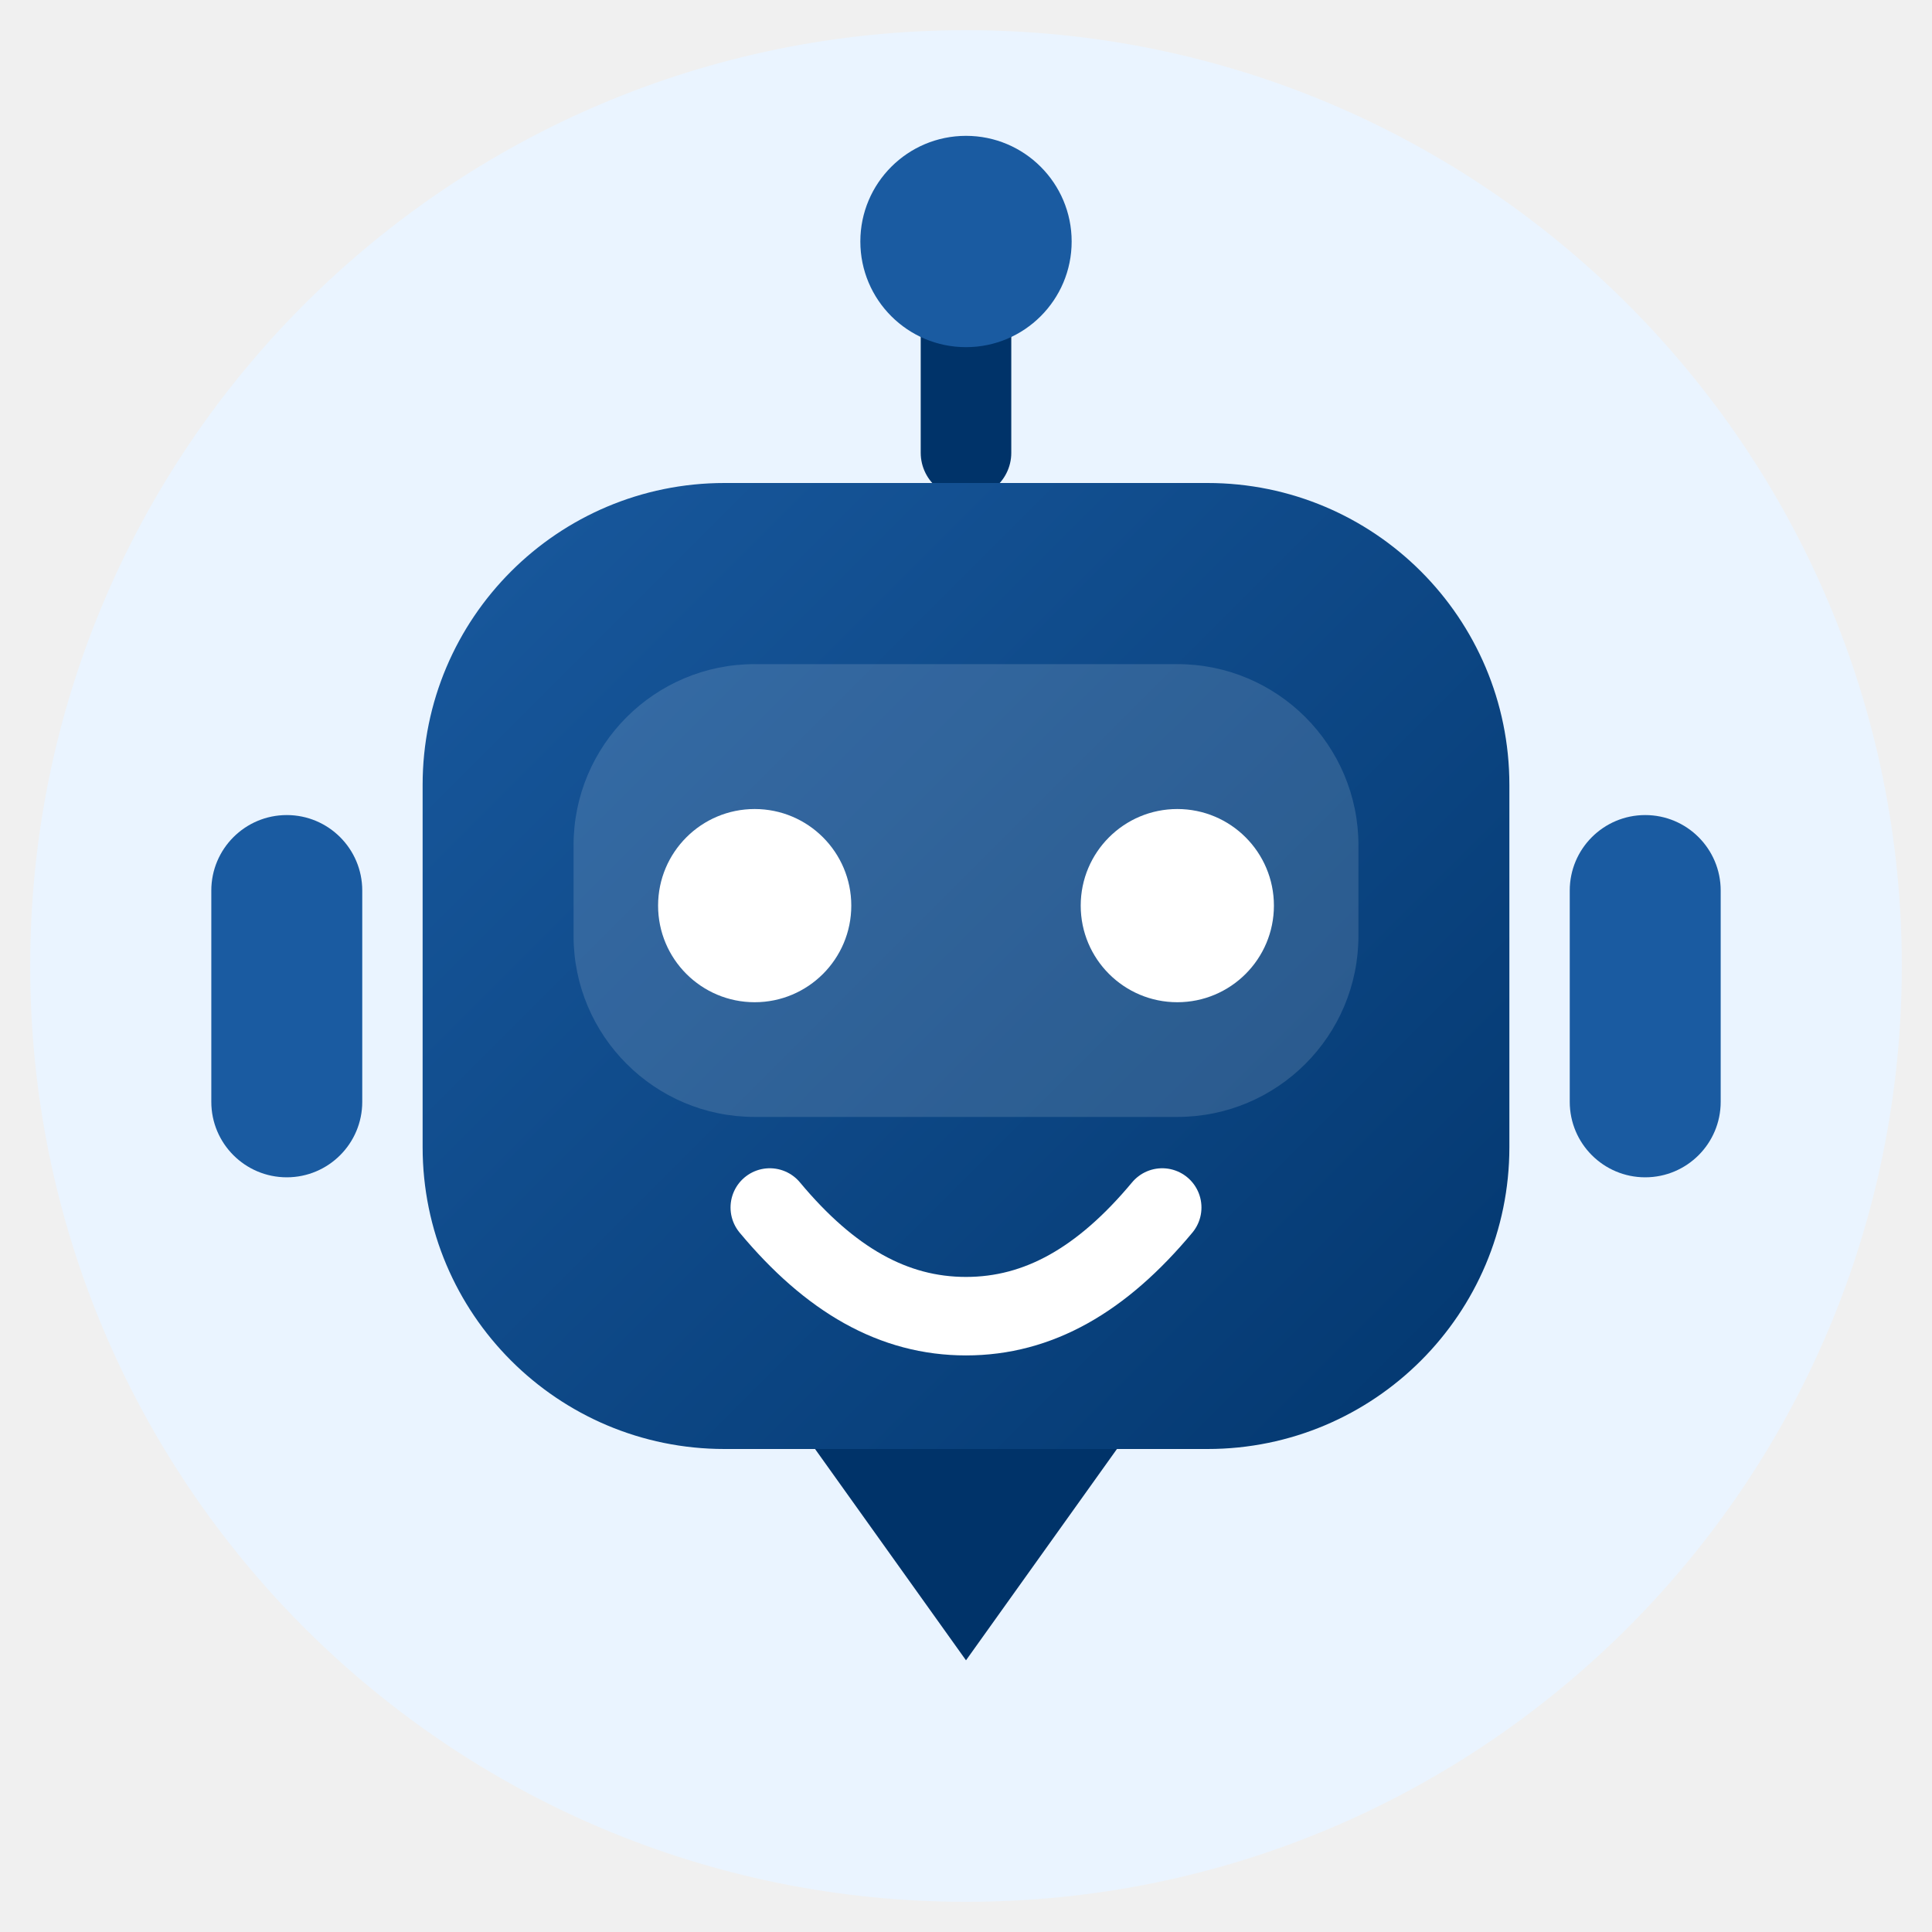
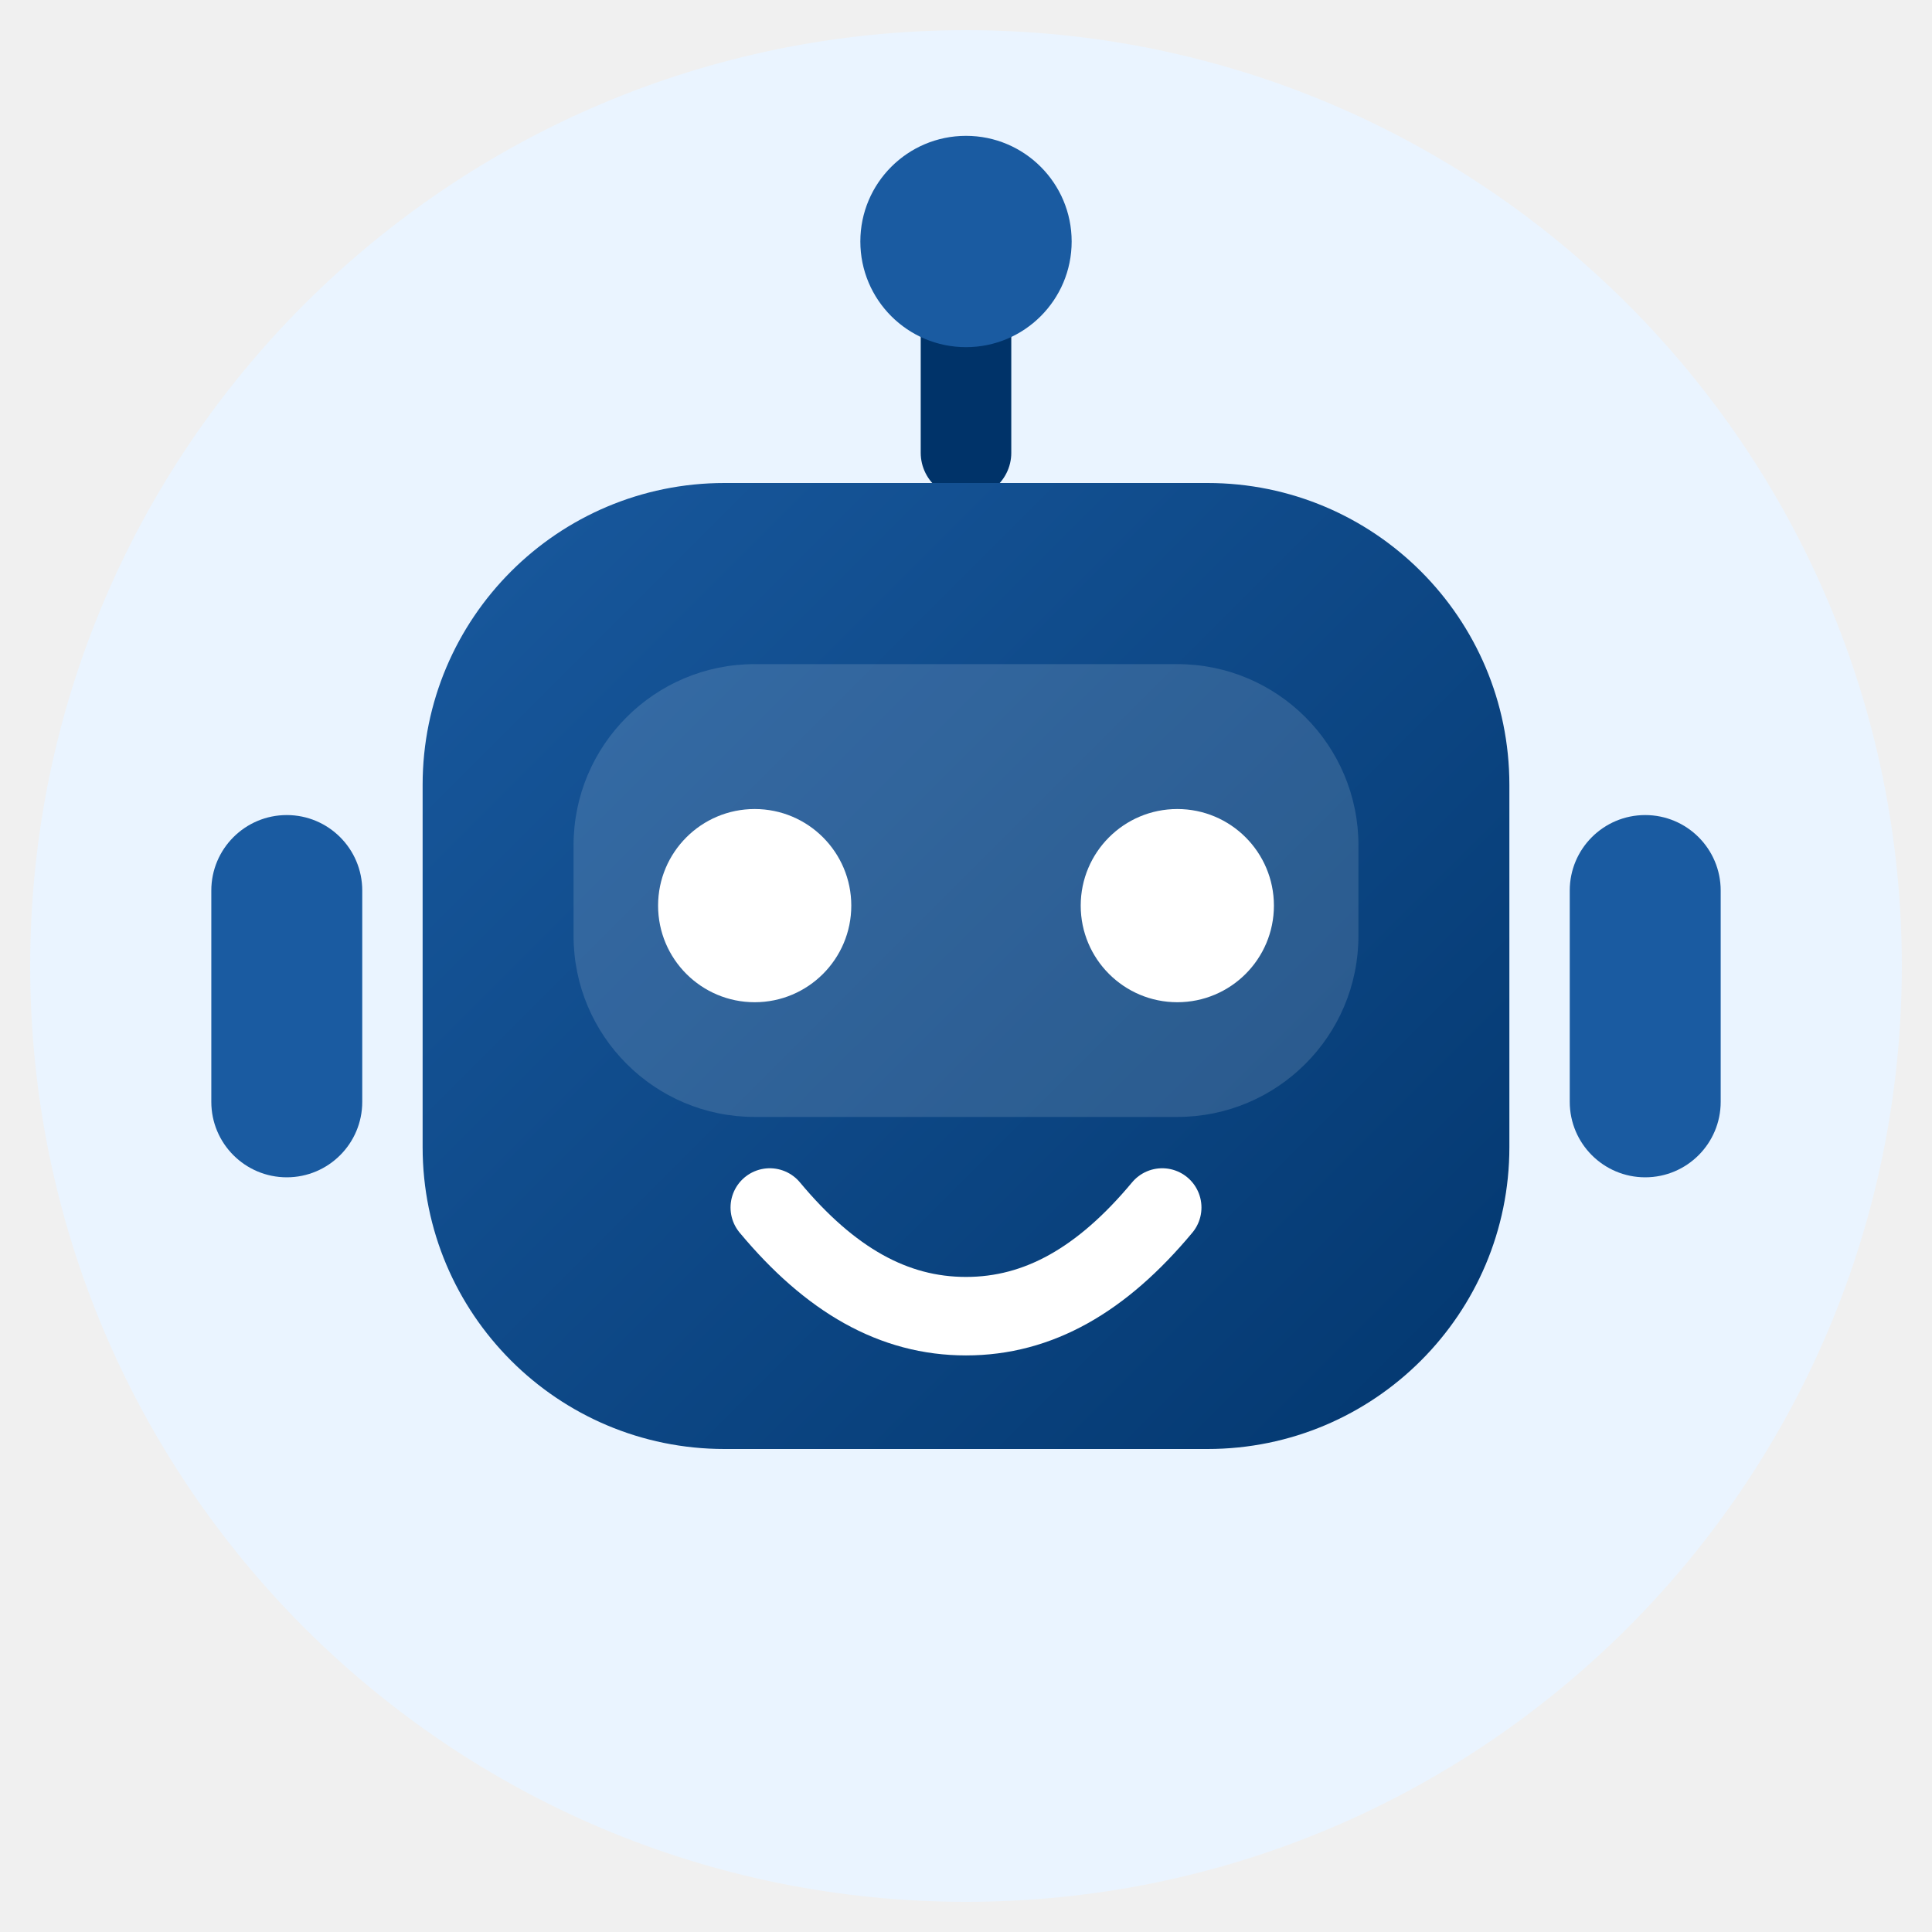
<svg xmlns="http://www.w3.org/2000/svg" viewBox="0 0 64 64" fill="none">
  <defs>
    <linearGradient id="g" x1="12" y1="14" x2="52" y2="54" gradientUnits="userSpaceOnUse">
      <stop stop-color="#1a5ba1" />
      <stop offset="1" stop-color="#003369" />
    </linearGradient>
  </defs>
  <circle cx="32" cy="32" r="31" fill="#eaf4ff" />
  <path d="M32 9v6" stroke="#003369" stroke-width="3" stroke-linecap="round" />
  <circle cx="32" cy="8" r="3.5" fill="#1a5ba1" />
  <rect x="7" y="27" width="5" height="12" rx="2.5" fill="#1a5ba1" />
  <rect x="52" y="27" width="5" height="12" rx="2.5" fill="#1a5ba1" />
  <rect x="14" y="16" width="36" height="32" rx="10" fill="url(#g)" />
  <rect x="19" y="22" width="26" height="15" rx="6" fill="#ffffff" fill-opacity="0.14" />
  <circle cx="25" cy="30" r="3.2" fill="#ffffff" />
  <circle cx="39" cy="30" r="3.2" fill="#ffffff" />
  <path d="M25.5 40c2 2.4 4.1 3.6 6.5 3.6s4.5-1.2 6.5-3.6" stroke="#ffffff" stroke-width="2.6" stroke-linecap="round" />
-   <path d="M27 48l5 7 5-7z" fill="#003369" />
</svg>
